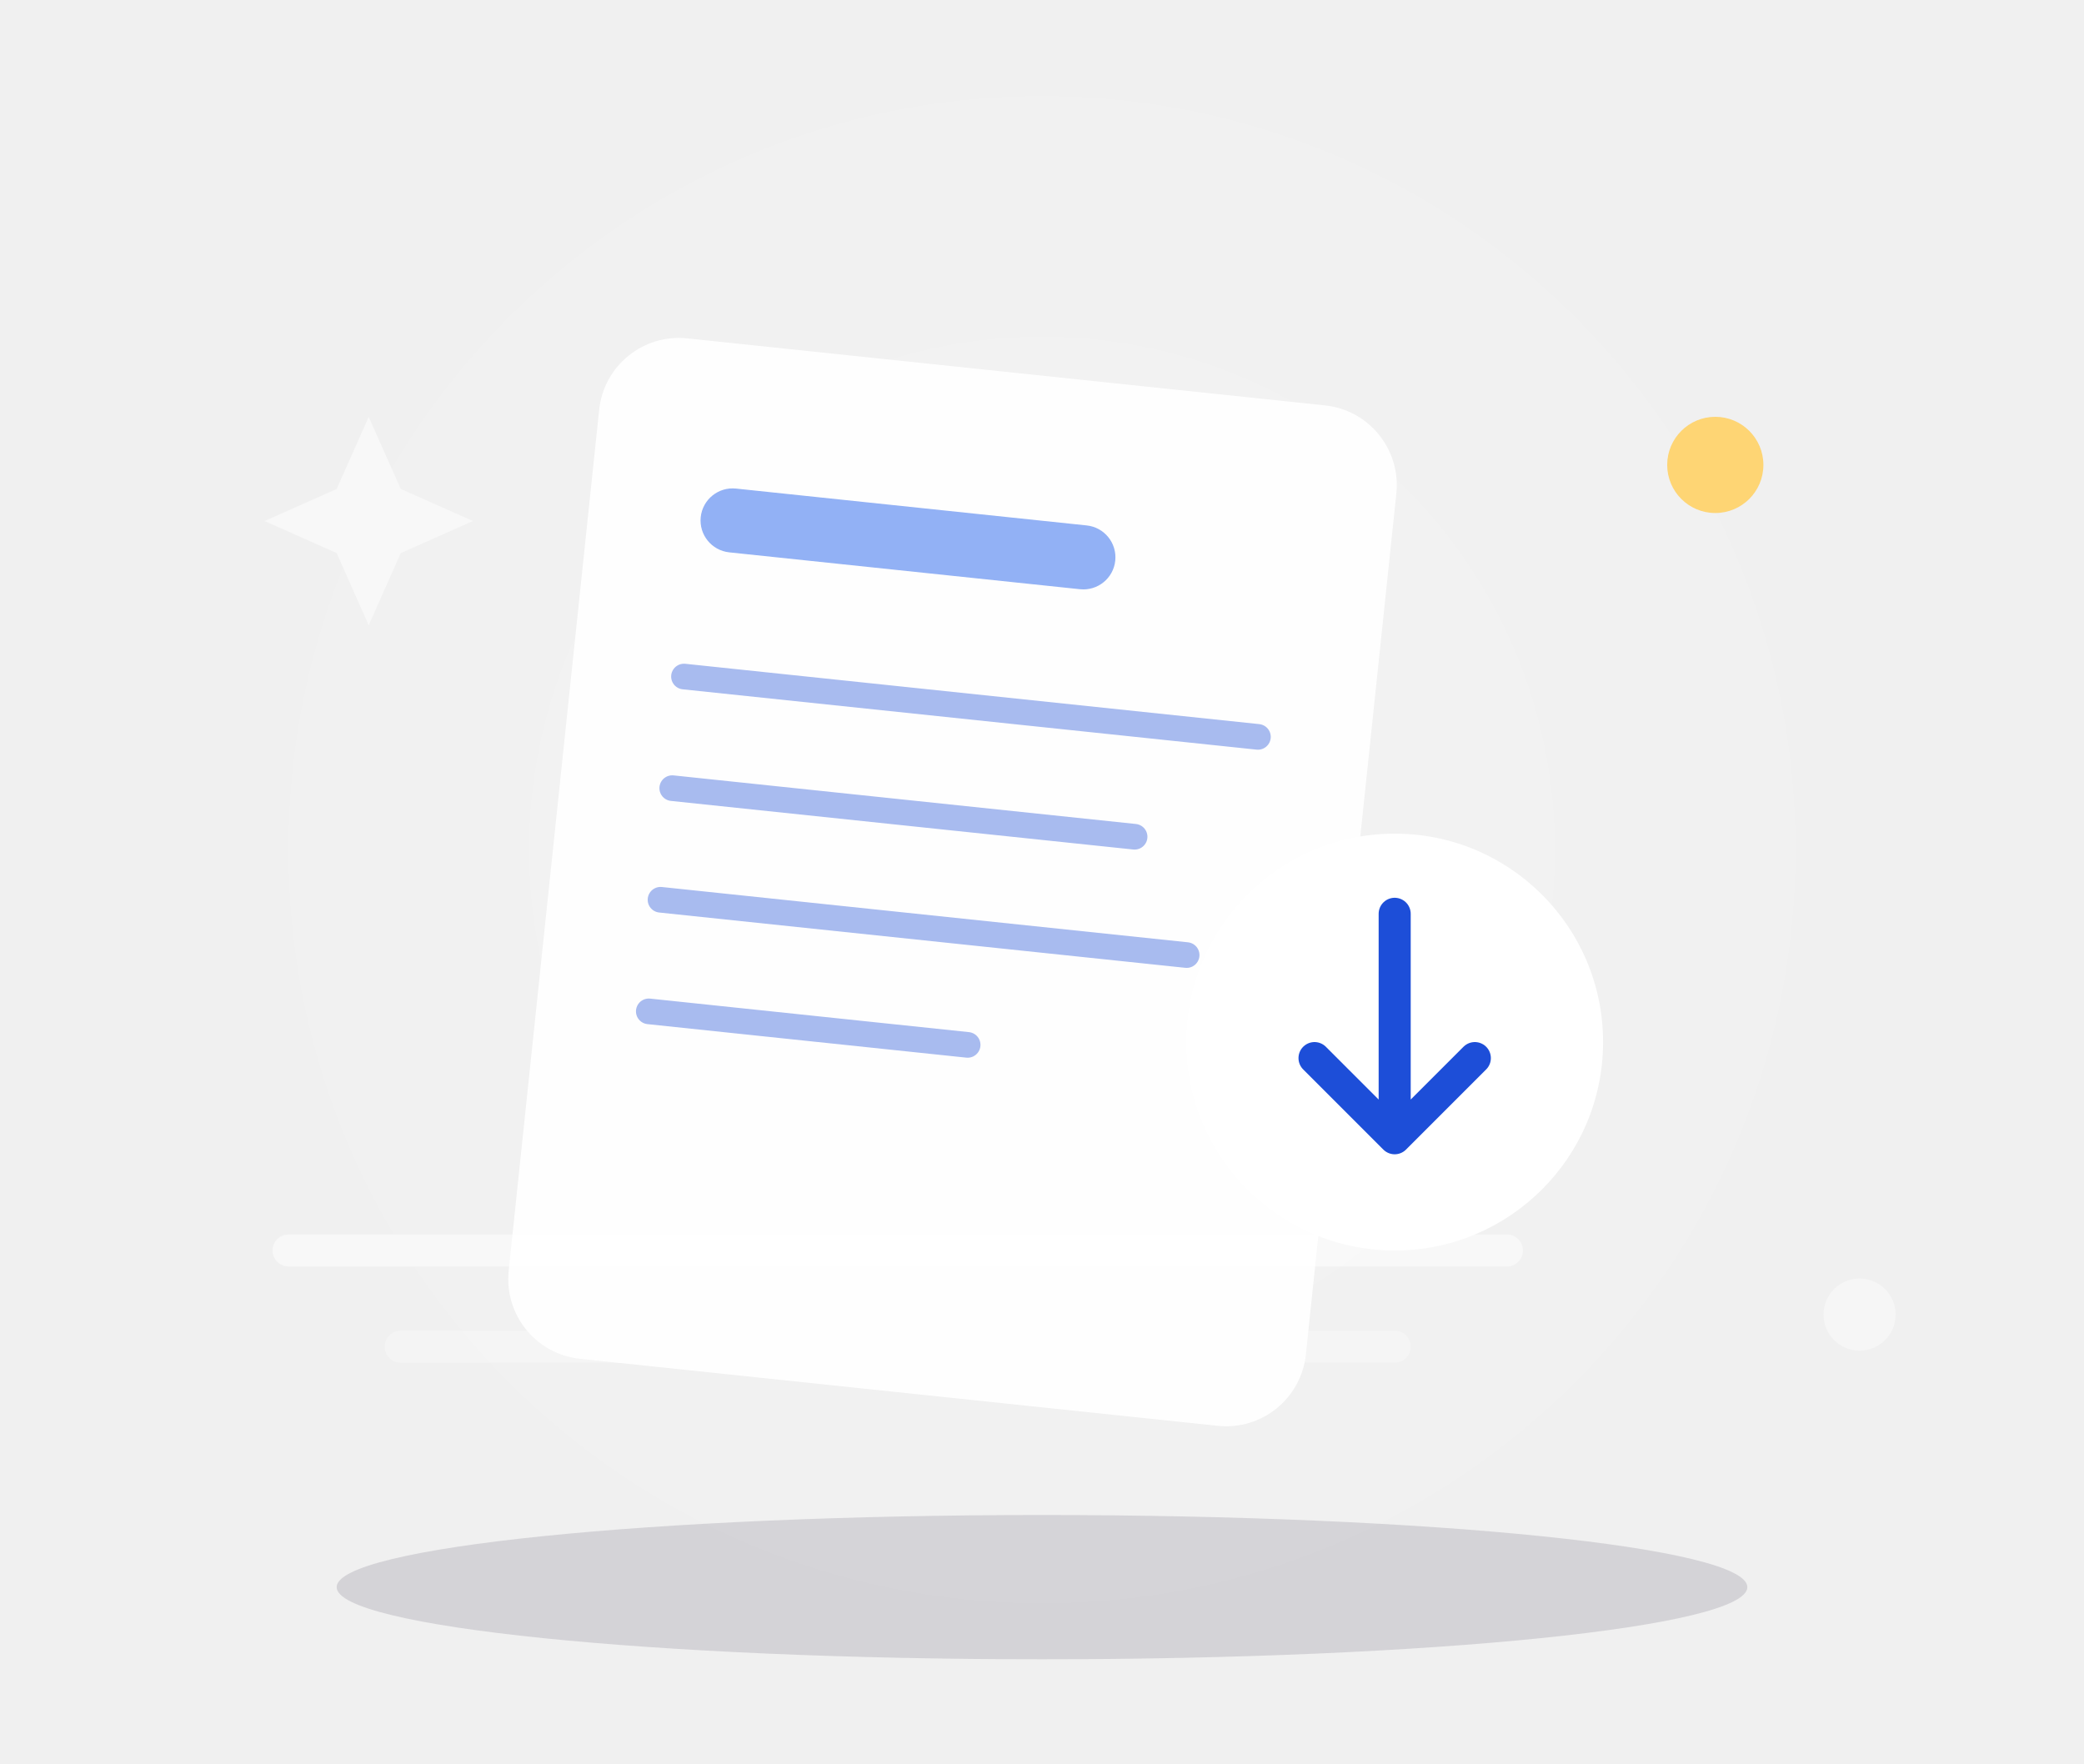
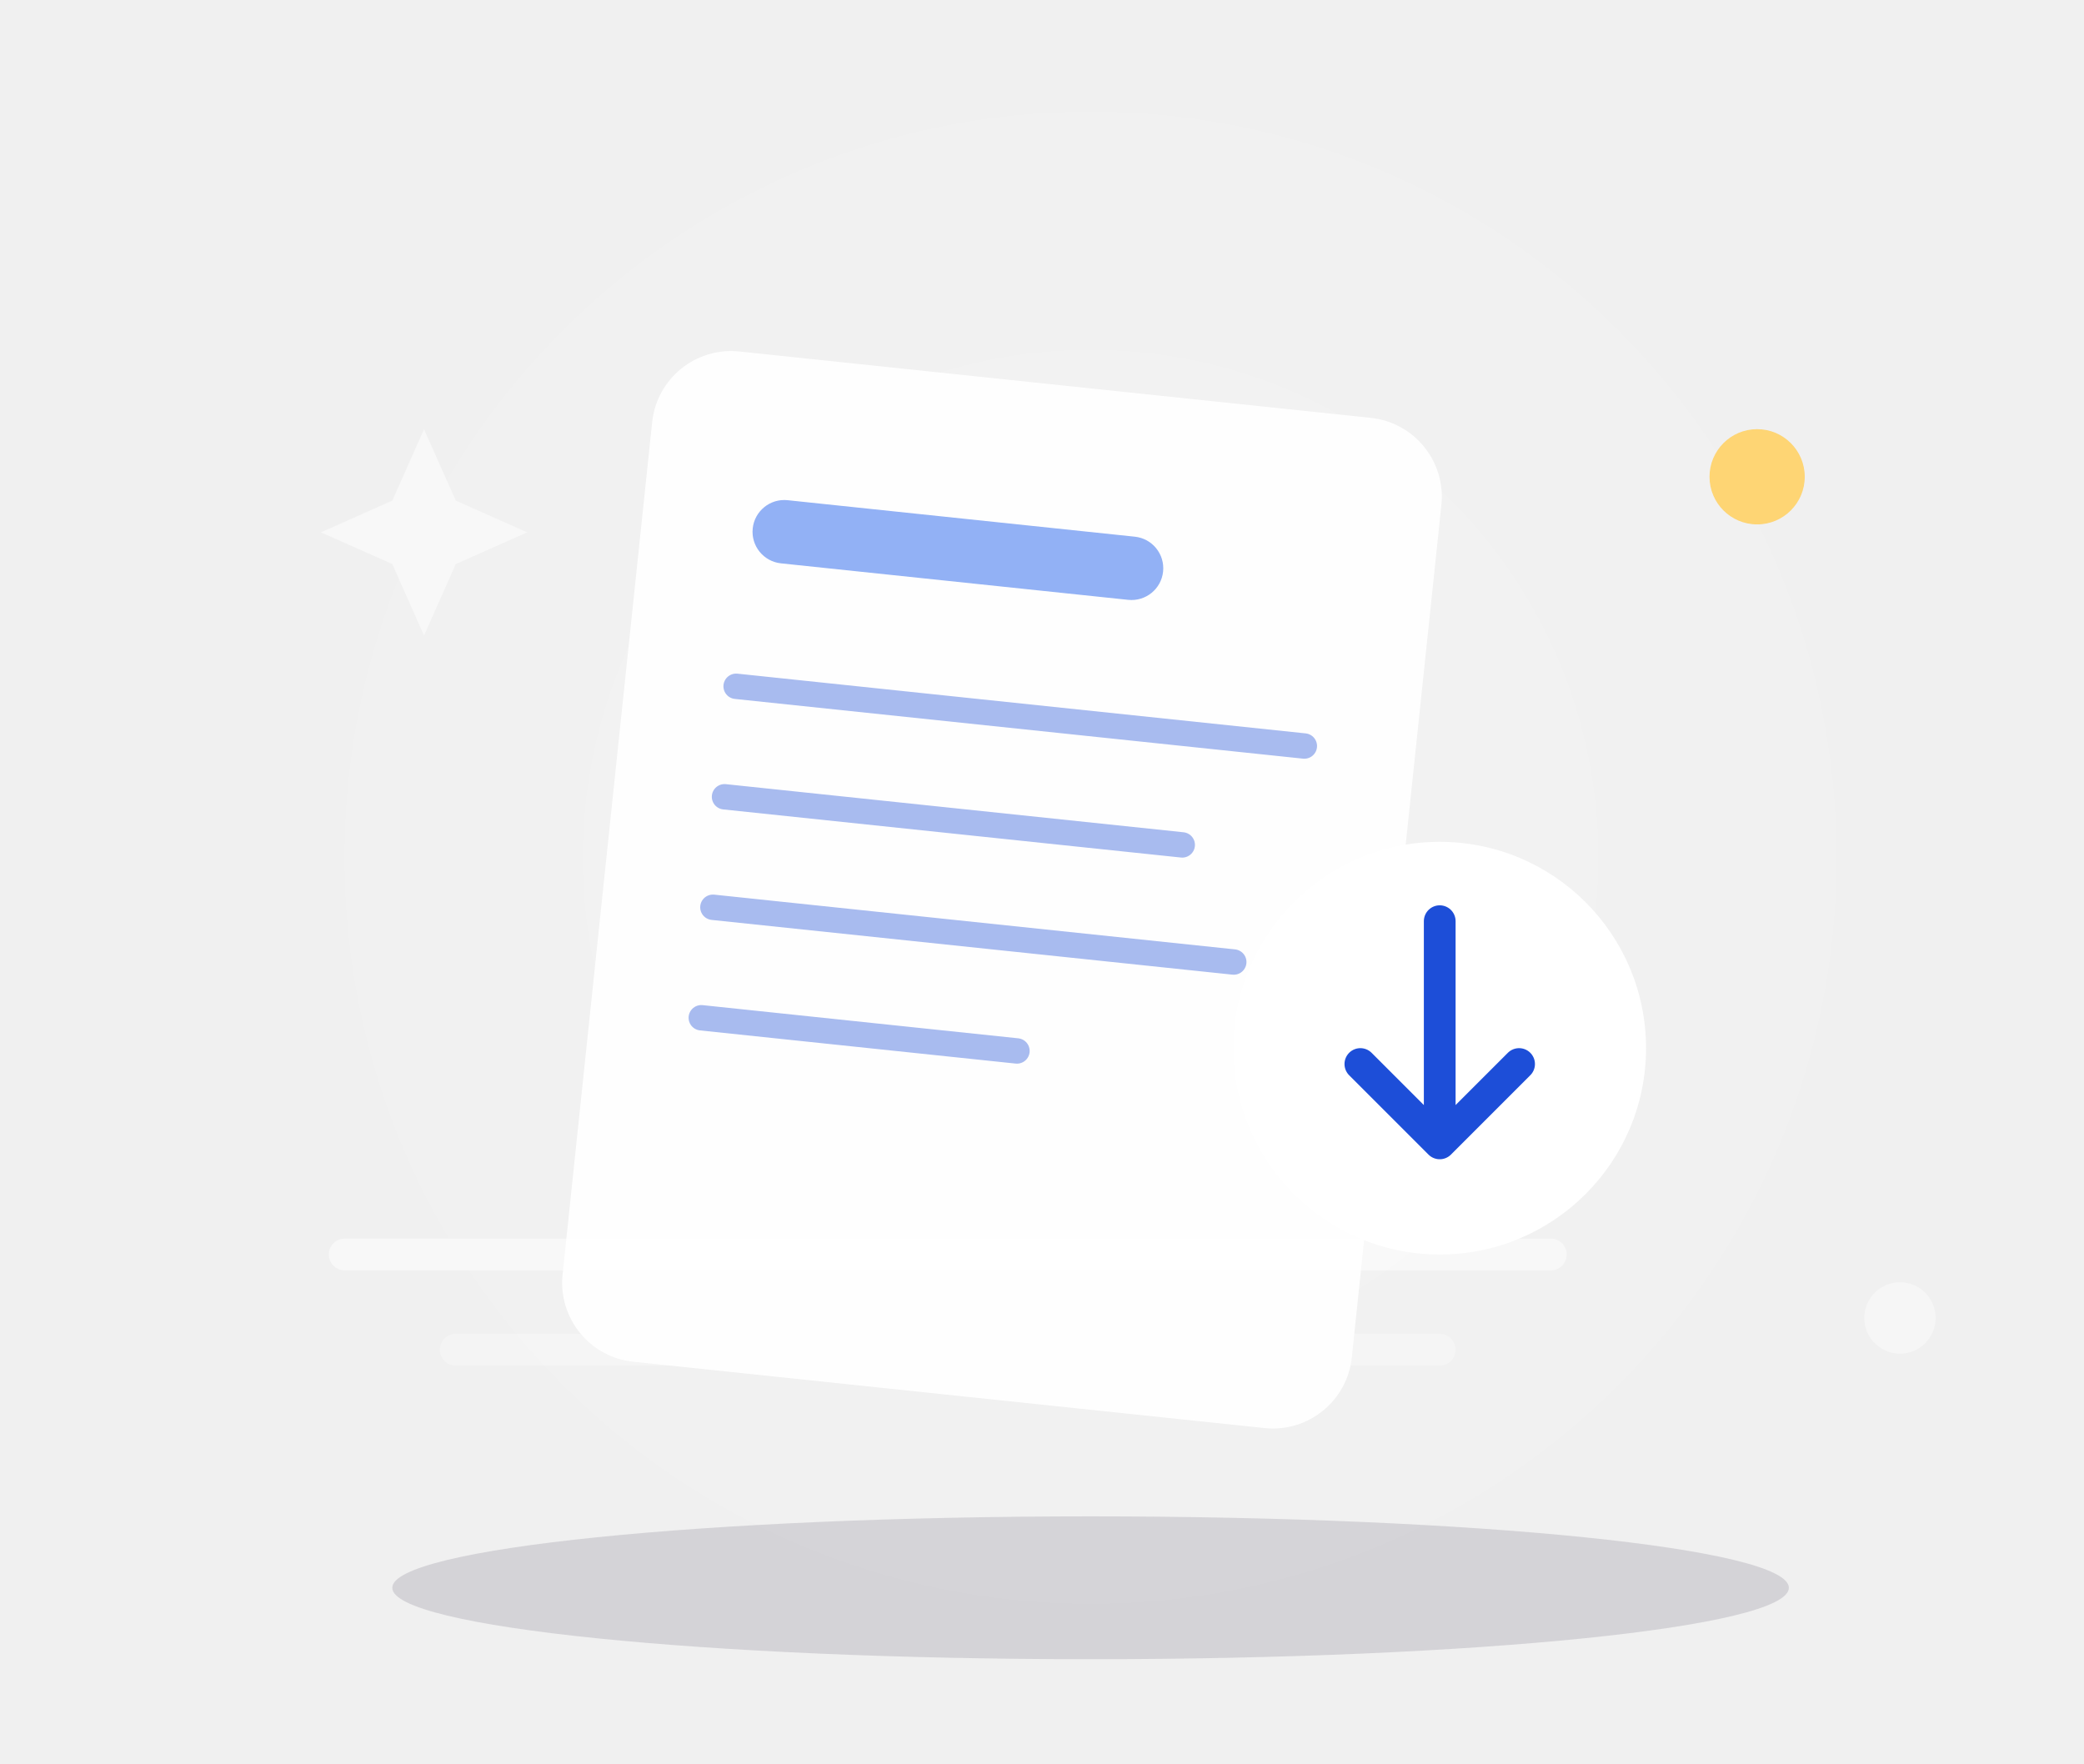
- <svg xmlns="http://www.w3.org/2000/svg" viewBox="0 0 260 220" aria-hidden="true" focusable="false">
-   <circle cx="130" cy="106" r="94" fill="#ffffff" opacity=".10" />
-   <circle cx="130" cy="106" r="64" fill="#ffffff" opacity=".07" />
-   <ellipse cx="130" cy="198" rx="88" ry="9" fill="#1b1030" opacity=".13" />
-   <g transform="rotate(6 118 118)">
-     <rect x="68" y="46" width="100" height="128" rx="10" fill="#ffffff" opacity=".95" />
-     <rect x="82" y="64" width="52" height="8" rx="4" fill="#2563eb" opacity=".5" />
-     <path d="M82 88h72" stroke="#1d4ed8" stroke-width="3.2" stroke-linecap="round" opacity="0.38" />
-     <path d="M82 102h58" stroke="#1d4ed8" stroke-width="3.2" stroke-linecap="round" opacity="0.38" />
-     <path d="M82 116h66" stroke="#1d4ed8" stroke-width="3.2" stroke-linecap="round" opacity="0.38" />
-     <path d="M82 130h40" stroke="#1d4ed8" stroke-width="3.2" stroke-linecap="round" opacity="0.38" />
+ <svg xmlns="http://www.w3.org/2000/svg" viewBox="0 0 260 220" aria-hidden="true" focusable="false" data-norm="import">
+   <g transform="translate(7.36 2.06) scale(0.99)">
+     <circle cx="130" cy="106" r="94" fill="#ffffff" opacity=".10" />
+     <circle cx="130" cy="106" r="64" fill="#ffffff" opacity=".07" />
+     <ellipse cx="130" cy="198" rx="88" ry="9" fill="#1b1030" opacity=".13" />
+     <g transform="rotate(6 118 118)">
+       <rect x="68" y="46" width="100" height="128" rx="10" fill="#ffffff" opacity=".95" />
+       <rect x="82" y="64" width="52" height="8" rx="4" fill="#2563eb" opacity=".5" />
+       <path d="M82 88h72" stroke="#1d4ed8" stroke-width="3.2" stroke-linecap="round" opacity="0.38" />
+       <path d="M82 102h58" stroke="#1d4ed8" stroke-width="3.2" stroke-linecap="round" opacity="0.38" />
+       <path d="M82 116h66" stroke="#1d4ed8" stroke-width="3.2" stroke-linecap="round" opacity="0.38" />
+       <path d="M82 130h40" stroke="#1d4ed8" stroke-width="3.2" stroke-linecap="round" opacity="0.38" />
+     </g>
+     <g>
+       <circle cx="174" cy="130" r="26" fill="#ffffff" />
+       <path d="M174 114v28M164 132l10 10 10-10" stroke="#1d4ed8" stroke-width="4" stroke-linecap="round" stroke-linejoin="round" fill="none" />
+     </g>
+     <g>
+       <path d="M36 156h152" stroke="#ffffff" stroke-width="4" stroke-linecap="round" opacity=".5" />
+       <path d="M50 168h124" stroke="#ffffff" stroke-width="4" stroke-linecap="round" opacity=".28" />
+     </g>
+     <path d="M46 52l4 9 9 4-9 4-4 9-4-9-9-4 9-4z" fill="#ffffff" opacity=".5" />
+     <circle cx="232" cy="164" r="4.5" fill="#ffffff" opacity=".38" />
+     <circle cx="214" cy="58" r="6" fill="#ffd166" opacity=".9" />
  </g>
-   <g>
-     <circle cx="174" cy="130" r="26" fill="#ffffff" />
-     <path d="M174 114v28M164 132l10 10 10-10" stroke="#1d4ed8" stroke-width="4" stroke-linecap="round" stroke-linejoin="round" fill="none" />
-   </g>
-   <g>
-     <path d="M36 156h152" stroke="#ffffff" stroke-width="4" stroke-linecap="round" opacity=".5" />
-     <path d="M50 168h124" stroke="#ffffff" stroke-width="4" stroke-linecap="round" opacity=".28" />
-   </g>
-   <path d="M46 52l4 9 9 4-9 4-4 9-4-9-9-4 9-4z" fill="#ffffff" opacity=".5" />
-   <circle cx="232" cy="164" r="4.5" fill="#ffffff" opacity=".38" />
-   <circle cx="214" cy="58" r="6" fill="#ffd166" opacity=".9" />
</svg>
